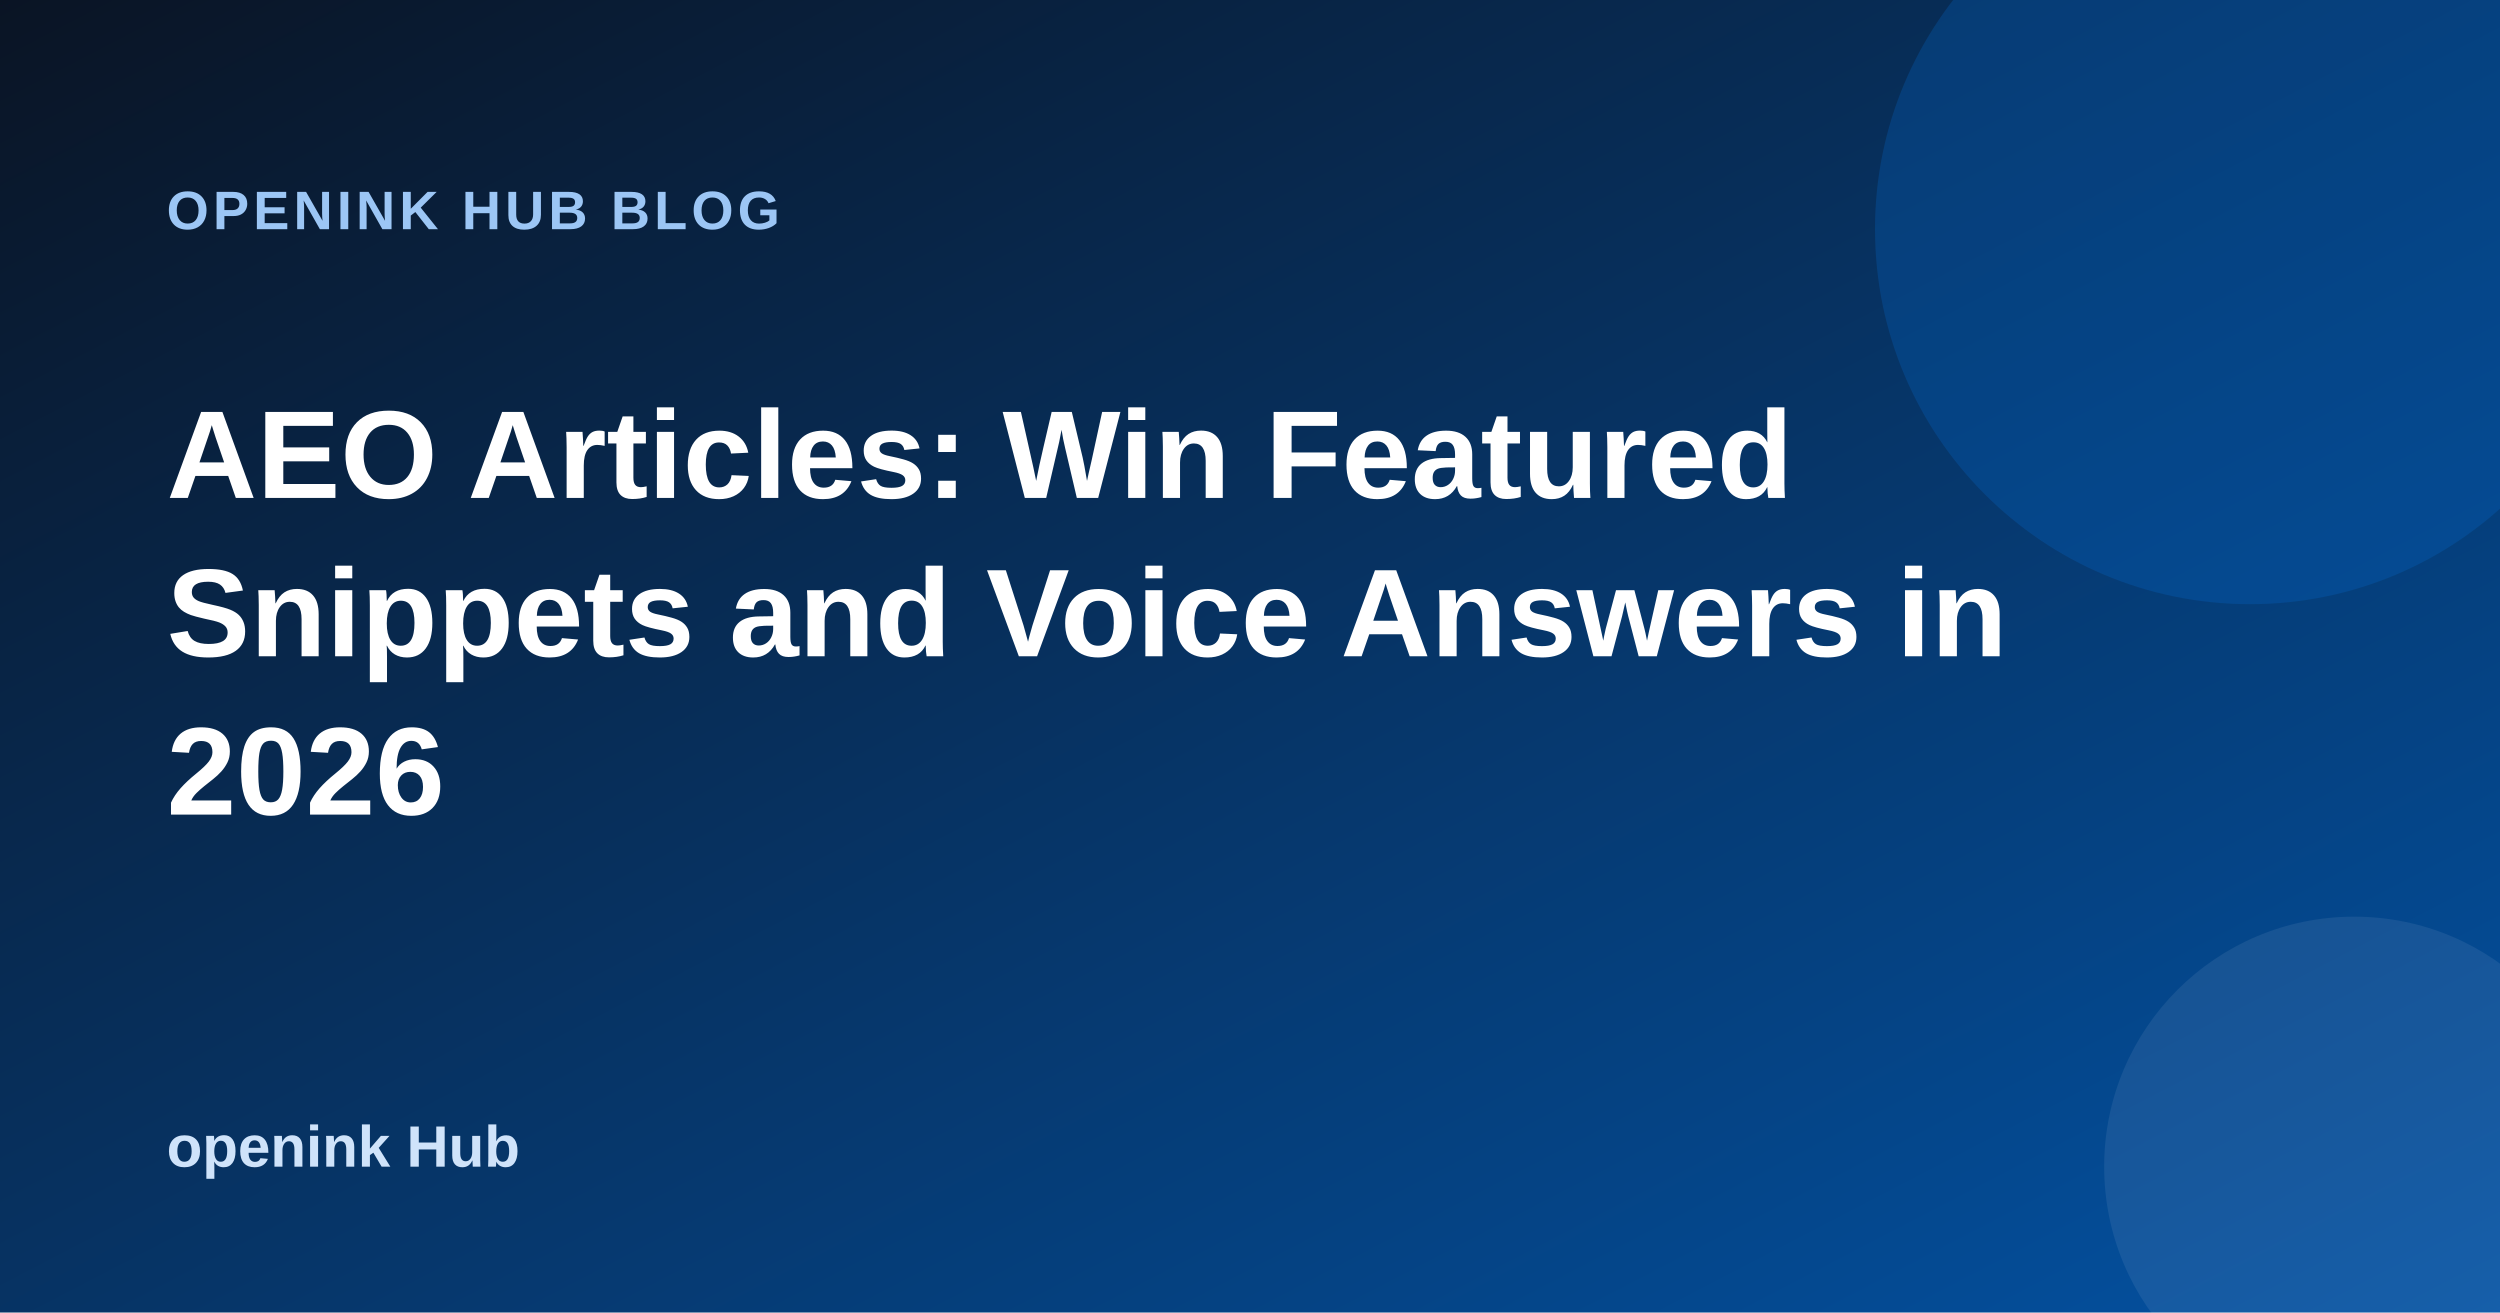
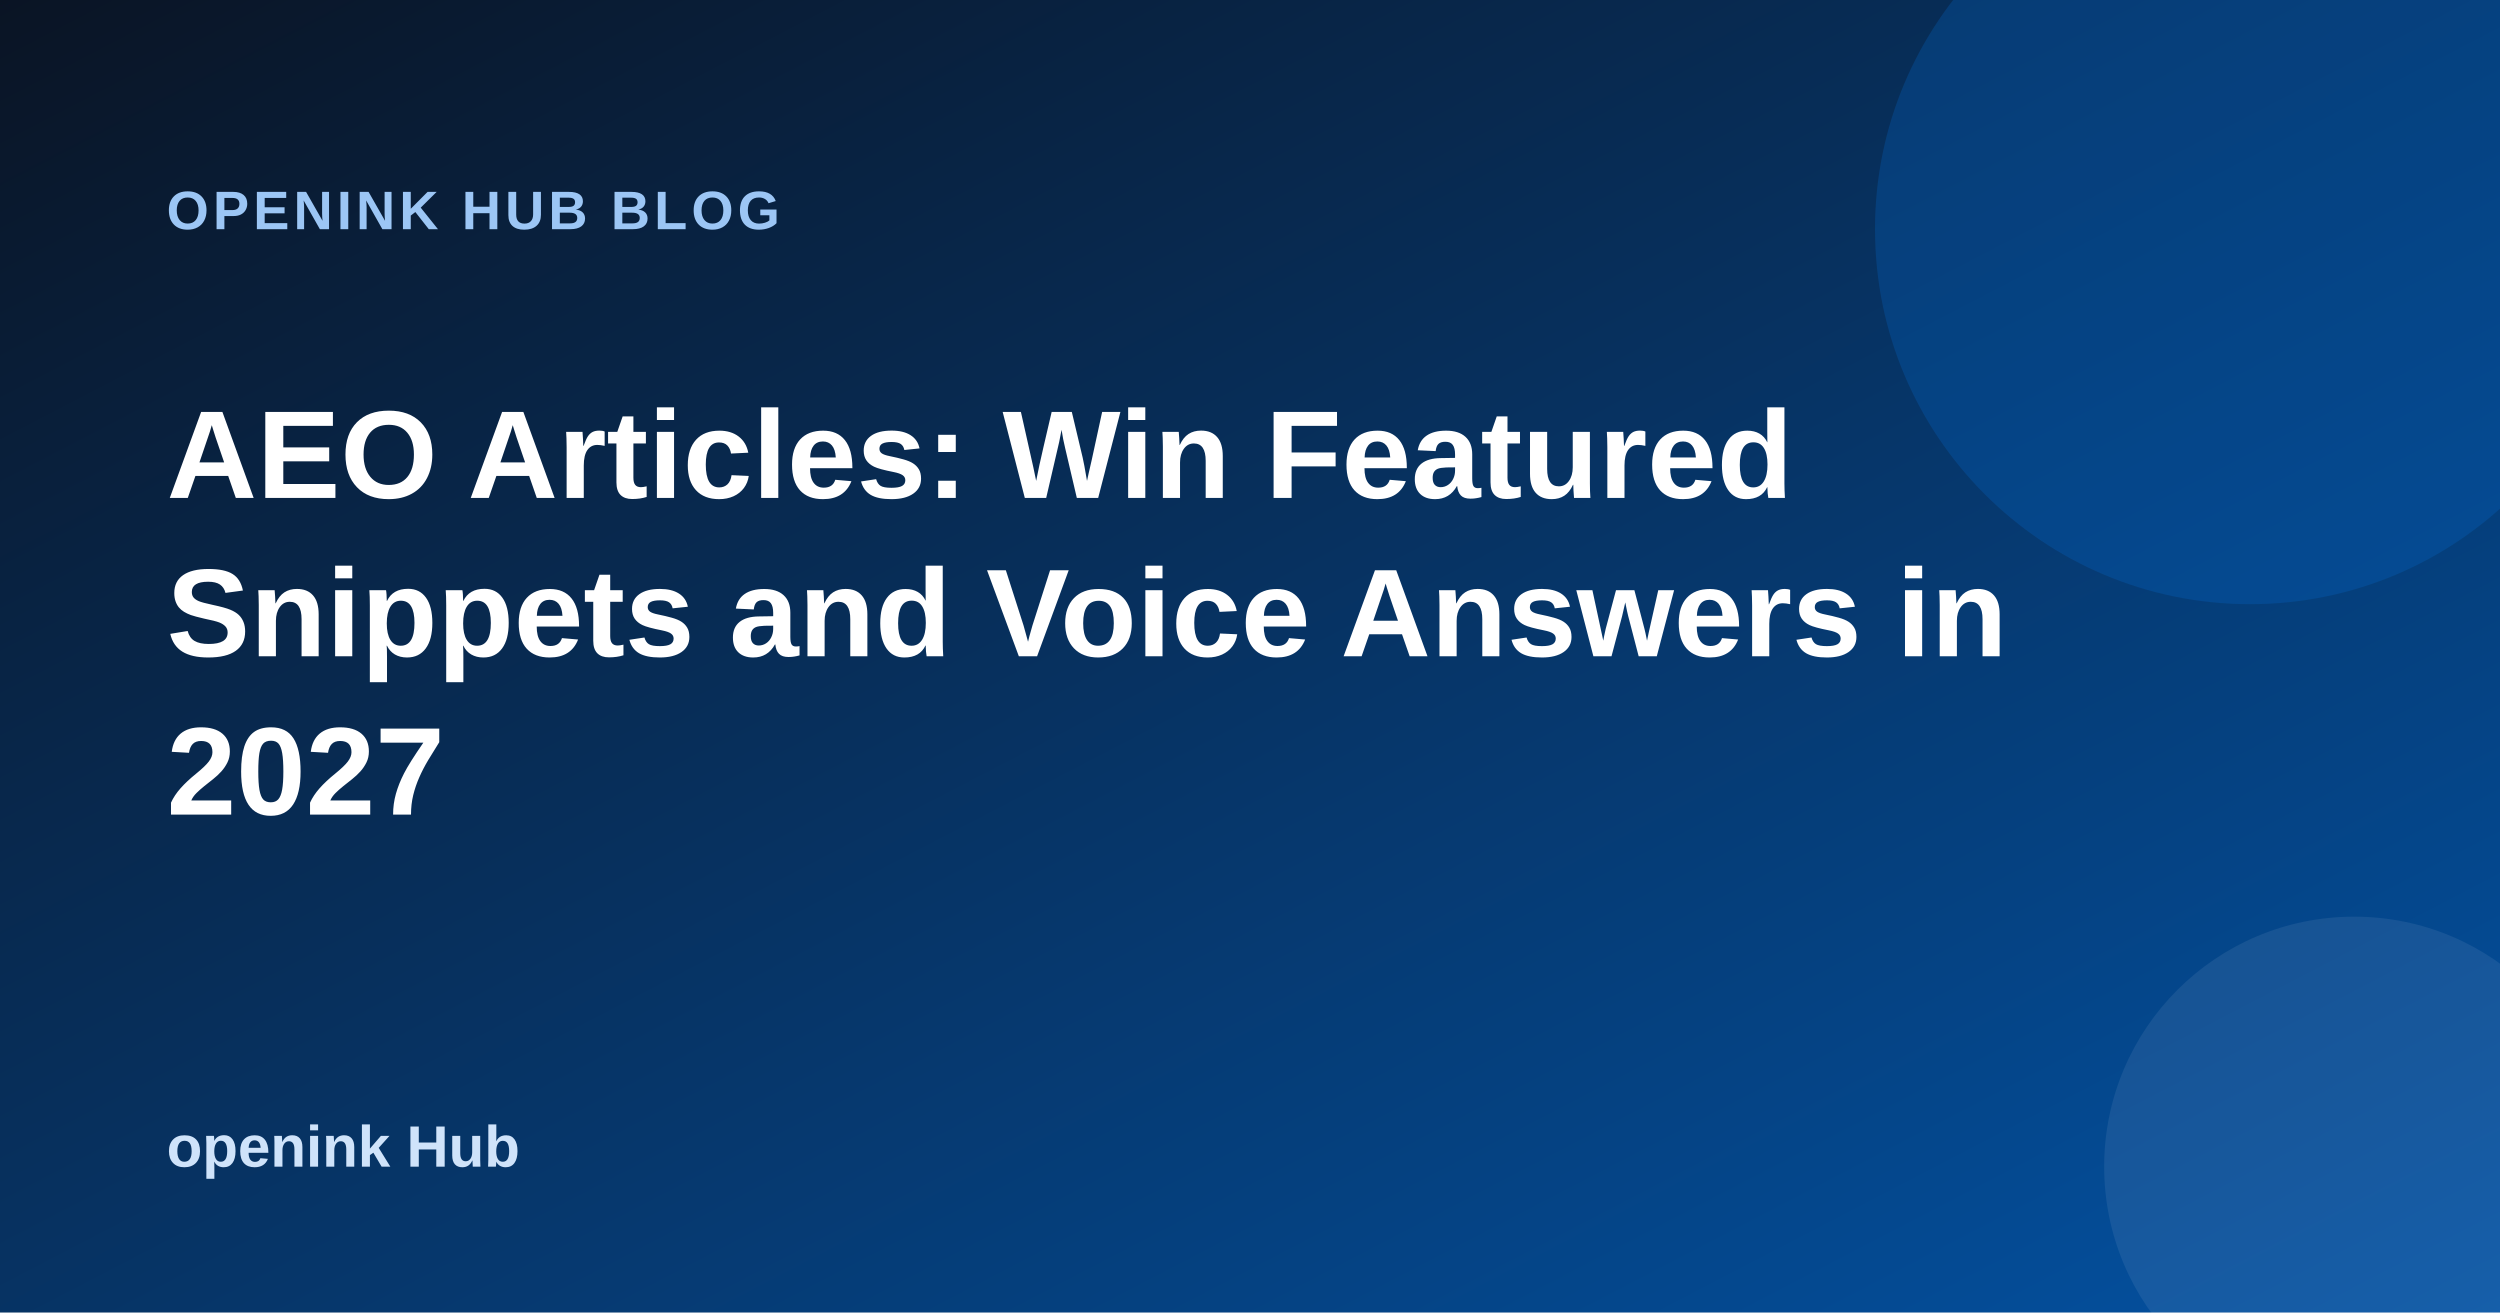
- <svg xmlns="http://www.w3.org/2000/svg" width="1200" height="630" viewBox="0 0 1200 630" role="img" aria-label="AEO Articles: Win Featured Snippets and Voice Answers in 2026">
+ <svg xmlns="http://www.w3.org/2000/svg" width="1200" height="630" viewBox="0 0 1200 630" role="img" aria-label="AEO Articles: Win Featured Snippets and Voice Answers in 2027">
  <defs>
    <linearGradient id="g" x1="0" y1="0" x2="1" y2="1">
      <stop offset="0" stop-color="#0a1424" />
      <stop offset="1" stop-color="#0352a3" />
    </linearGradient>
  </defs>
  <rect width="1200" height="630" fill="url(#g)" />
  <circle cx="1080" cy="110" r="180" fill="#046bd2" opacity=".25" />
  <circle cx="1130" cy="560" r="120" fill="#eef5fd" opacity=".08" />
  <text x="80" y="110" fill="#9cc6f5" font-family="Segoe UI,Arial,sans-serif" font-size="26" font-weight="600" letter-spacing="2">OPENINK HUB BLOG</text>
  <text x="80" y="239" fill="#fff" font-family="Segoe UI,Arial,sans-serif" font-size="60" font-weight="700">AEO Articles: Win Featured</text>
  <text x="80" y="315" fill="#fff" font-family="Segoe UI,Arial,sans-serif" font-size="60" font-weight="700">Snippets and Voice Answers in</text>
-   <text x="80" y="391" fill="#fff" font-family="Segoe UI,Arial,sans-serif" font-size="60" font-weight="700">2026</text>
+   <text x="80" y="391" fill="#fff" font-family="Segoe UI,Arial,sans-serif" font-size="60" font-weight="700">2027</text>
  <text x="80" y="560" fill="#cfe3fa" font-family="Segoe UI,Arial,sans-serif" font-size="28" font-weight="600">openink Hub</text>
</svg>
